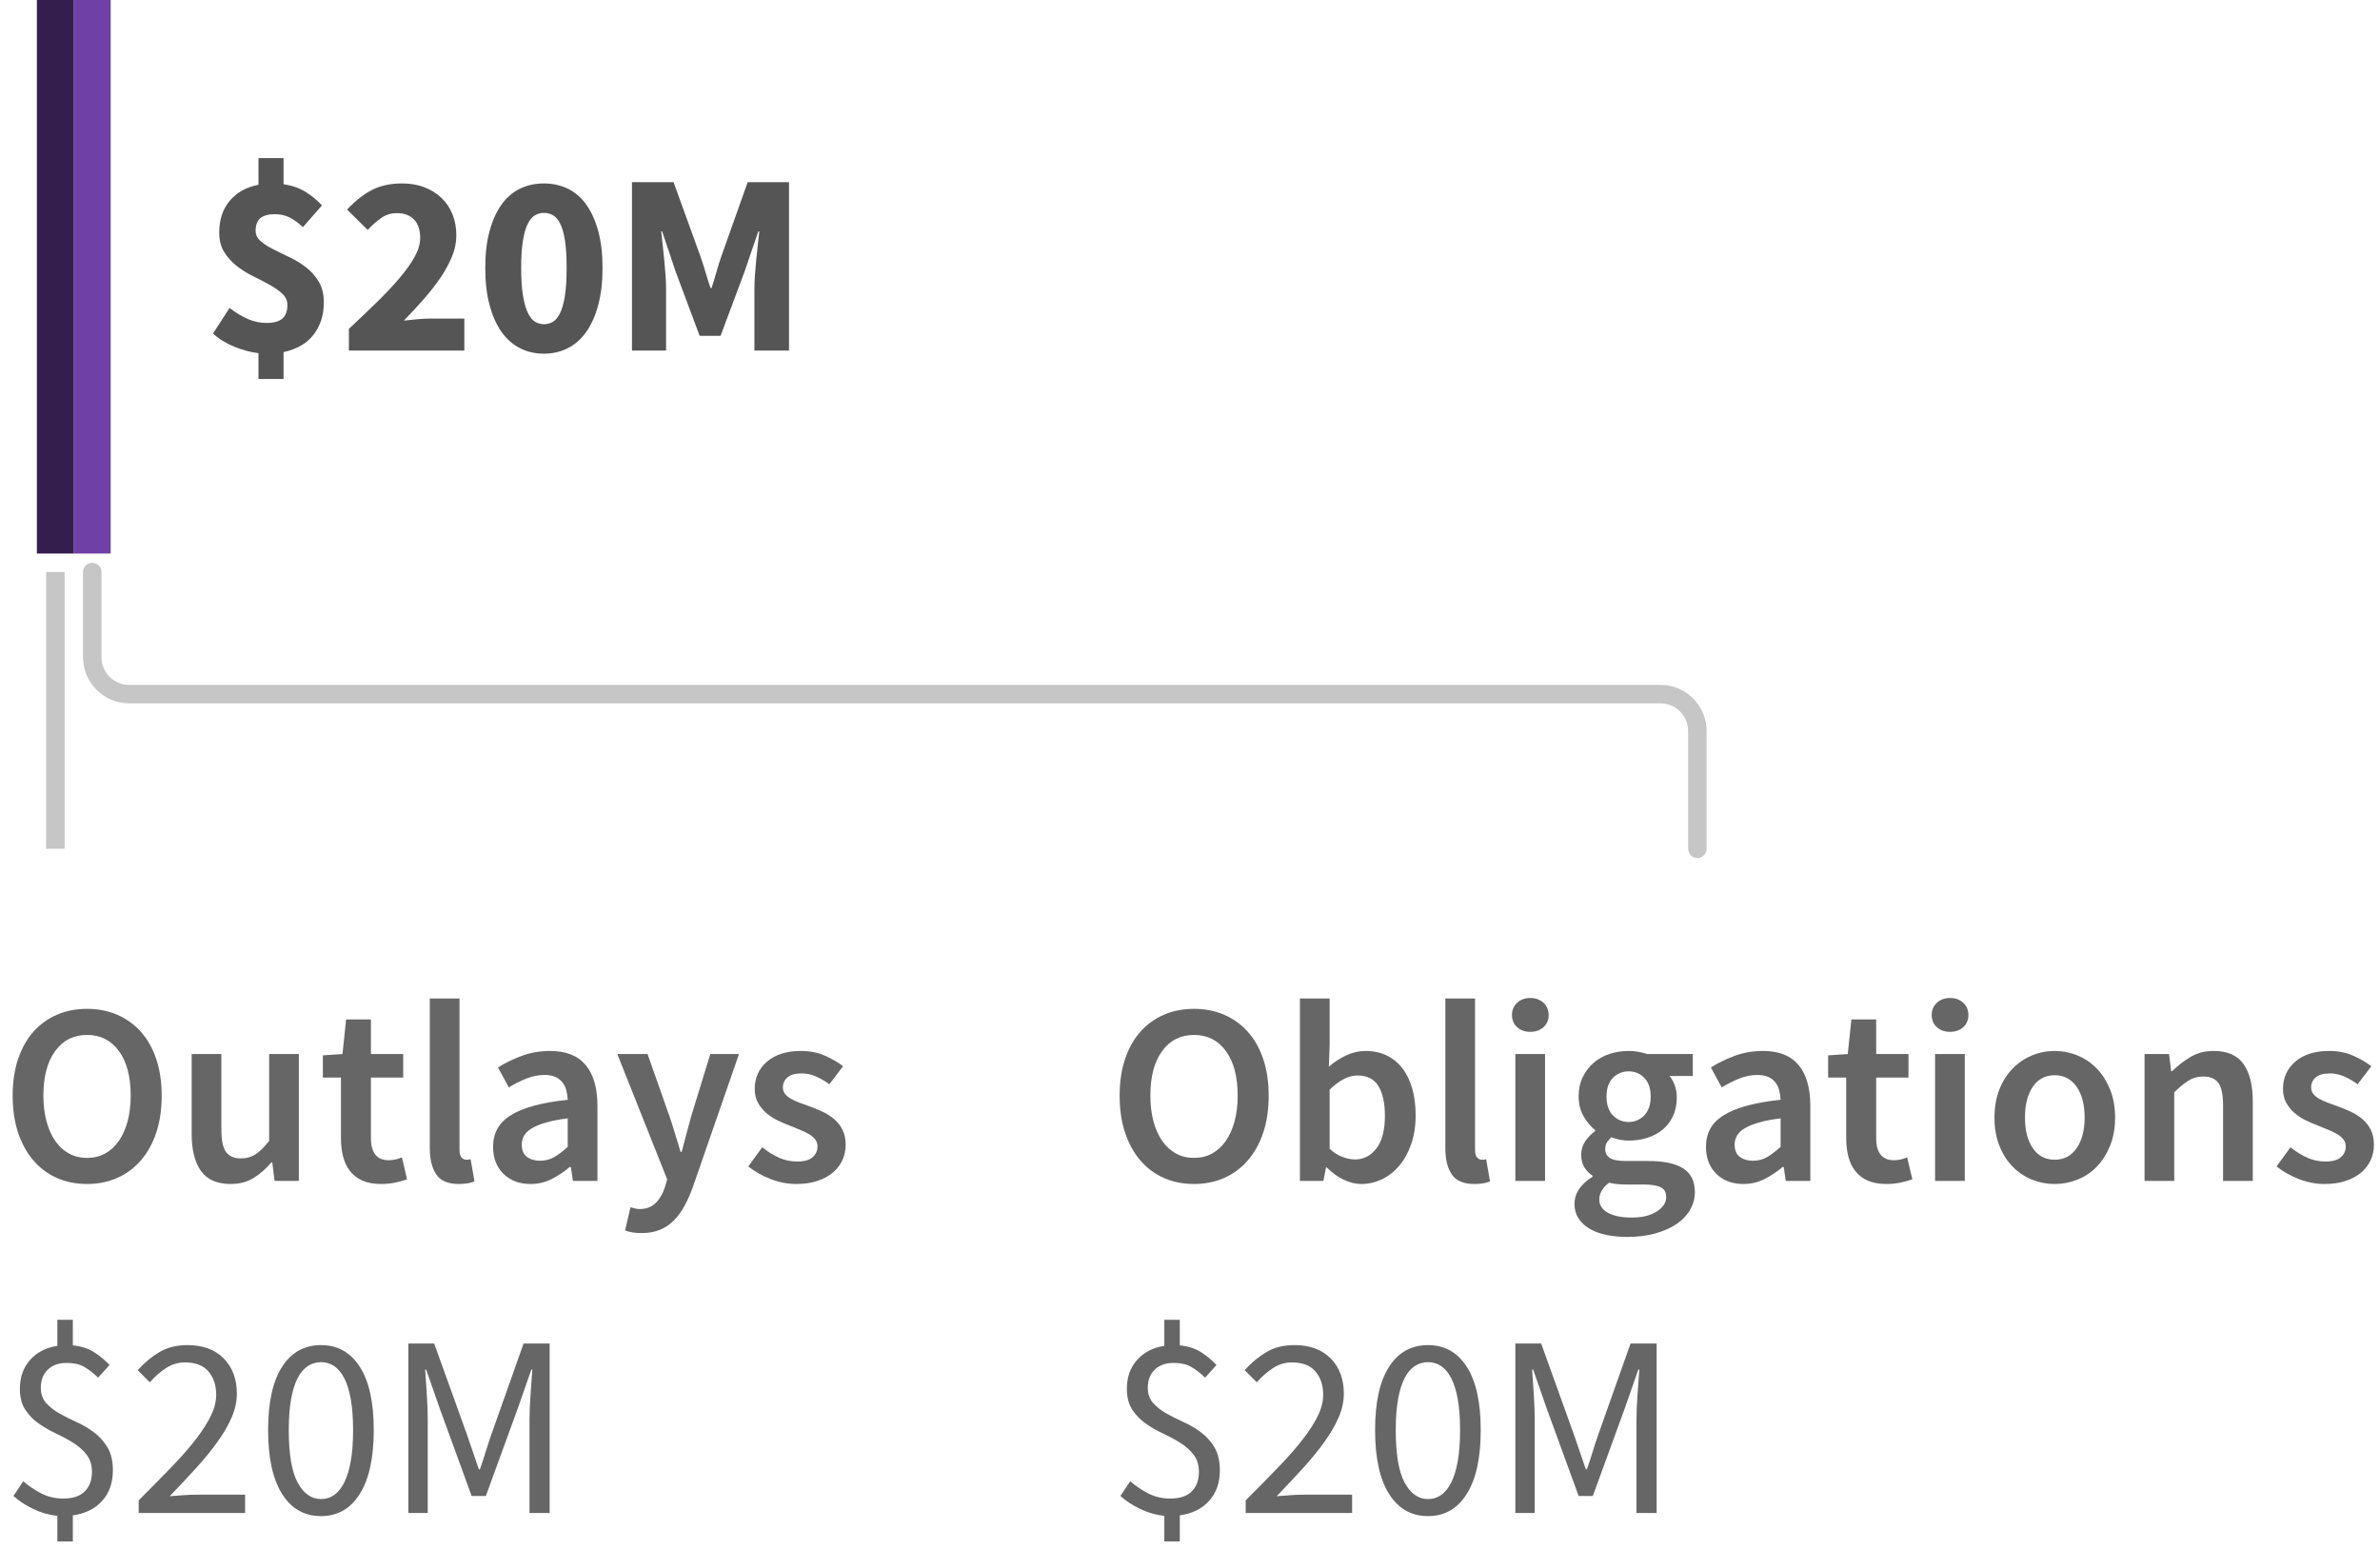
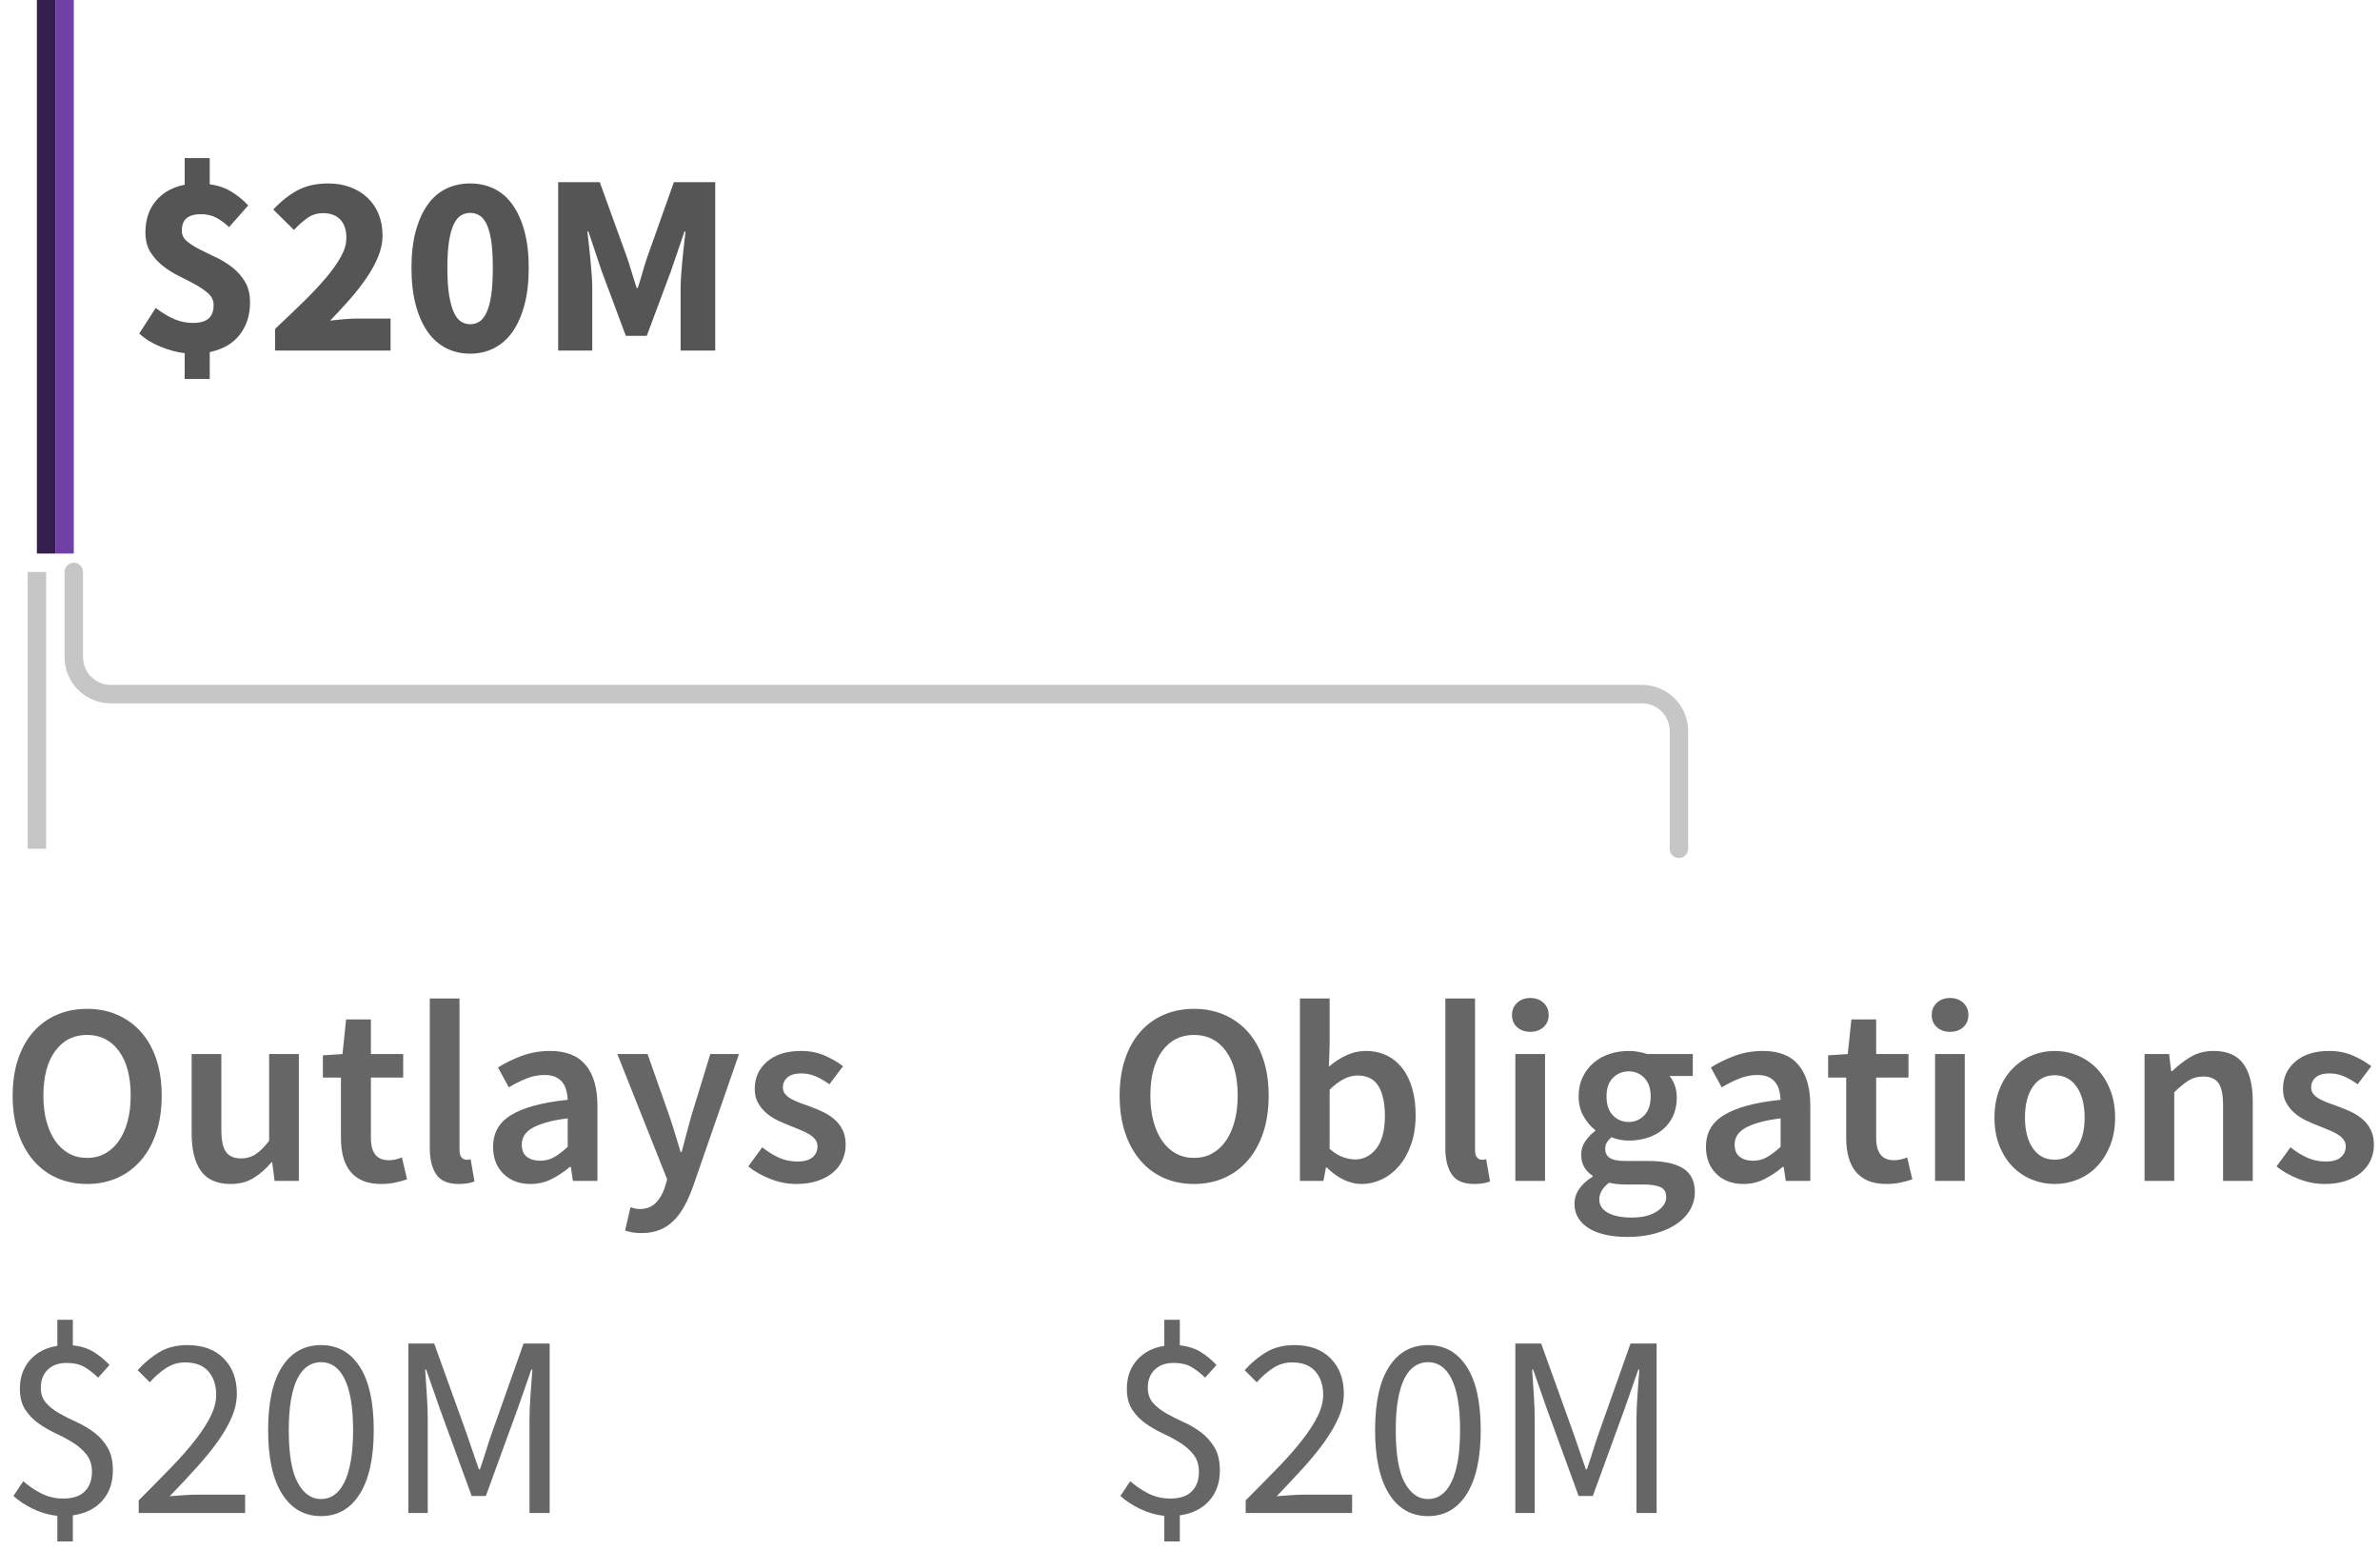
<svg xmlns="http://www.w3.org/2000/svg" width="129px" height="84px" viewBox="0 0 129 84" version="1.1">
  <g id="SVG-2.0" stroke="none" stroke-width="1" fill="none" fill-rule="evenodd">
    <g id="viz-3-desktop-outline" transform="translate(-145, -634)">
-       <g id="Law-1-B-Loan" transform="translate(145, 634)">
+       <g id="Law-1-B-Loan---Desktop" transform="translate(145, 634)">
        <path d="M4.718,64.168 C5.315,64.168 5.861,64.058 6.356,63.839 C6.851,63.62 7.278,63.302 7.637,62.887 C7.996,62.472 8.274,61.97 8.47,61.382 C8.666,60.794 8.764,60.127 8.764,59.38 C8.764,58.643 8.666,57.982 8.47,57.399 C8.274,56.816 7.996,56.323 7.637,55.922 C7.278,55.521 6.851,55.213 6.356,54.998 C5.861,54.783 5.315,54.676 4.718,54.676 C4.121,54.676 3.575,54.783 3.08,54.998 C2.585,55.213 2.161,55.521 1.806,55.922 C1.451,56.323 1.176,56.816 0.98,57.399 C0.784,57.982 0.686,58.643 0.686,59.38 C0.686,60.127 0.784,60.794 0.98,61.382 C1.176,61.97 1.451,62.472 1.806,62.887 C2.161,63.302 2.585,63.62 3.08,63.839 C3.575,64.058 4.121,64.168 4.718,64.168 Z M4.718,62.754 C4.354,62.754 4.027,62.675 3.738,62.516 C3.449,62.357 3.201,62.131 2.996,61.837 C2.791,61.543 2.632,61.188 2.52,60.773 C2.408,60.358 2.352,59.893 2.352,59.38 C2.352,58.353 2.564,57.548 2.989,56.965 C3.414,56.382 3.99,56.09 4.718,56.09 C5.446,56.09 6.022,56.382 6.447,56.965 C6.872,57.548 7.084,58.353 7.084,59.38 C7.084,59.893 7.028,60.358 6.916,60.773 C6.804,61.188 6.645,61.543 6.44,61.837 C6.235,62.131 5.987,62.357 5.698,62.516 C5.409,62.675 5.082,62.754 4.718,62.754 Z M12.502,64.168 C12.978,64.168 13.391,64.061 13.741,63.846 C14.091,63.631 14.415,63.347 14.714,62.992 L14.714,62.992 L14.756,62.992 L14.882,64 L16.198,64 L16.198,57.126 L14.588,57.126 L14.588,61.83 C14.327,62.166 14.082,62.409 13.853,62.558 C13.624,62.707 13.361,62.782 13.062,62.782 C12.689,62.782 12.418,62.665 12.25,62.432 C12.082,62.199 11.998,61.797 11.998,61.228 L11.998,61.228 L11.998,57.126 L10.388,57.126 L10.388,61.438 C10.388,62.315 10.556,62.99 10.892,63.461 C11.228,63.932 11.765,64.168 12.502,64.168 Z M20.664,64.168 C20.935,64.168 21.189,64.142 21.427,64.091 C21.665,64.04 21.877,63.981 22.064,63.916 L22.064,63.916 L21.784,62.726 C21.681,62.773 21.567,62.81 21.441,62.838 C21.315,62.866 21.191,62.88 21.07,62.88 C20.426,62.88 20.104,62.479 20.104,61.676 L20.104,61.676 L20.104,58.4 L21.854,58.4 L21.854,57.126 L20.104,57.126 L20.104,55.25 L18.76,55.25 L18.564,57.126 L17.5,57.196 L17.5,58.4 L18.48,58.4 L18.48,61.676 C18.48,62.049 18.52,62.388 18.599,62.691 C18.678,62.994 18.804,63.256 18.977,63.475 C19.15,63.694 19.374,63.865 19.649,63.986 C19.924,64.107 20.263,64.168 20.664,64.168 Z M24.864,64.168 C25.219,64.168 25.503,64.121 25.718,64.028 L25.718,64.028 L25.508,62.824 C25.443,62.843 25.394,62.852 25.361,62.852 L25.361,62.852 L25.256,62.852 C25.172,62.852 25.093,62.812 25.018,62.733 C24.943,62.654 24.906,62.516 24.906,62.32 L24.906,62.32 L24.906,54.116 L23.296,54.116 L23.296,62.236 C23.296,62.833 23.413,63.305 23.646,63.65 C23.879,63.995 24.285,64.168 24.864,64.168 Z M28.756,64.168 C29.167,64.168 29.547,64.079 29.897,63.902 C30.247,63.725 30.576,63.505 30.884,63.244 L30.884,63.244 L30.94,63.244 L31.052,64 L32.382,64 L32.382,59.926 C32.382,58.965 32.17,58.23 31.745,57.721 C31.32,57.212 30.679,56.958 29.82,56.958 C29.269,56.958 28.756,57.047 28.28,57.224 C27.804,57.401 27.375,57.611 26.992,57.854 L26.992,57.854 L27.58,58.932 C27.888,58.745 28.203,58.587 28.525,58.456 C28.847,58.325 29.176,58.26 29.512,58.26 C29.745,58.26 29.941,58.295 30.1,58.365 C30.259,58.435 30.387,58.533 30.485,58.659 C30.583,58.785 30.653,58.93 30.695,59.093 C30.737,59.256 30.763,59.427 30.772,59.604 C30.063,59.679 29.454,59.786 28.945,59.926 C28.436,60.066 28.016,60.239 27.685,60.444 C27.354,60.649 27.111,60.894 26.957,61.179 C26.803,61.464 26.726,61.788 26.726,62.152 C26.726,62.759 26.913,63.246 27.286,63.615 C27.659,63.984 28.149,64.168 28.756,64.168 Z M29.274,62.908 C28.985,62.908 28.747,62.838 28.56,62.698 C28.373,62.558 28.28,62.334 28.28,62.026 C28.28,61.858 28.322,61.699 28.406,61.55 C28.49,61.401 28.63,61.268 28.826,61.151 C29.022,61.034 29.279,60.929 29.596,60.836 C29.913,60.743 30.305,60.668 30.772,60.612 L30.772,60.612 L30.772,62.152 C30.511,62.395 30.266,62.581 30.037,62.712 C29.808,62.843 29.554,62.908 29.274,62.908 Z M34.776,66.828 C35.149,66.828 35.478,66.77 35.763,66.653 C36.048,66.536 36.3,66.368 36.519,66.149 C36.738,65.93 36.932,65.666 37.1,65.358 C37.268,65.05 37.422,64.7 37.562,64.308 L37.562,64.308 L40.054,57.126 L38.5,57.126 L37.464,60.5 C37.38,60.808 37.294,61.128 37.205,61.459 C37.116,61.79 37.03,62.115 36.946,62.432 L36.946,62.432 L36.89,62.432 C36.787,62.105 36.687,61.776 36.589,61.445 C36.491,61.114 36.391,60.799 36.288,60.5 L36.288,60.5 L35.098,57.126 L33.46,57.126 L36.162,63.916 L36.036,64.35 C35.924,64.695 35.758,64.978 35.539,65.197 C35.32,65.416 35.028,65.526 34.664,65.526 C34.58,65.526 34.494,65.514 34.405,65.491 C34.316,65.468 34.239,65.447 34.174,65.428 L34.174,65.428 L33.88,66.688 C34.011,66.735 34.146,66.77 34.286,66.793 C34.426,66.816 34.589,66.828 34.776,66.828 Z M43.162,64.168 C43.591,64.168 43.974,64.112 44.31,64 C44.646,63.888 44.926,63.736 45.15,63.545 C45.374,63.354 45.544,63.13 45.661,62.873 C45.778,62.616 45.836,62.339 45.836,62.04 C45.836,61.723 45.778,61.45 45.661,61.221 C45.544,60.992 45.39,60.799 45.199,60.64 C45.008,60.481 44.795,60.348 44.562,60.241 C44.329,60.134 44.095,60.038 43.862,59.954 C43.675,59.889 43.496,59.823 43.323,59.758 C43.15,59.693 42.999,59.623 42.868,59.548 C42.737,59.473 42.632,59.387 42.553,59.289 C42.474,59.191 42.434,59.072 42.434,58.932 C42.434,58.717 42.516,58.538 42.679,58.393 C42.842,58.248 43.097,58.176 43.442,58.176 C43.713,58.176 43.972,58.23 44.219,58.337 C44.466,58.444 44.711,58.587 44.954,58.764 L44.954,58.764 L45.696,57.784 C45.416,57.569 45.085,57.378 44.702,57.21 C44.319,57.042 43.89,56.958 43.414,56.958 C42.639,56.958 42.028,57.149 41.58,57.532 C41.132,57.915 40.908,58.409 40.908,59.016 C40.908,59.305 40.966,59.555 41.083,59.765 C41.2,59.975 41.349,60.159 41.531,60.318 C41.713,60.477 41.921,60.612 42.154,60.724 C42.387,60.836 42.616,60.934 42.84,61.018 C43.017,61.093 43.195,61.165 43.372,61.235 C43.549,61.305 43.708,61.382 43.848,61.466 C43.988,61.55 44.1,61.646 44.184,61.753 C44.268,61.86 44.31,61.984 44.31,62.124 C44.31,62.367 44.221,62.565 44.044,62.719 C43.867,62.873 43.591,62.95 43.218,62.95 C42.863,62.95 42.534,62.882 42.231,62.747 C41.928,62.612 41.622,62.423 41.314,62.18 L41.314,62.18 L40.558,63.216 C40.894,63.487 41.293,63.713 41.755,63.895 C42.217,64.077 42.686,64.168 43.162,64.168 Z M3.948,83.54 L3.948,82.126 C4.62,82.033 5.15,81.771 5.537,81.342 C5.924,80.913 6.118,80.362 6.118,79.69 C6.118,79.186 6.022,78.773 5.831,78.451 C5.64,78.129 5.399,77.858 5.11,77.639 C4.821,77.42 4.506,77.233 4.165,77.079 C3.824,76.925 3.509,76.766 3.22,76.603 C2.931,76.44 2.69,76.251 2.499,76.036 C2.308,75.821 2.212,75.546 2.212,75.21 C2.212,74.799 2.338,74.473 2.59,74.23 C2.842,73.987 3.183,73.866 3.612,73.866 C3.995,73.866 4.31,73.936 4.557,74.076 C4.804,74.216 5.059,74.412 5.32,74.664 L5.32,74.664 L5.936,73.978 C5.684,73.707 5.402,73.474 5.089,73.278 C4.776,73.082 4.396,72.961 3.948,72.914 L3.948,72.914 L3.948,71.528 L3.108,71.528 L3.108,72.942 C2.492,73.035 2,73.29 1.631,73.705 C1.262,74.12 1.078,74.641 1.078,75.266 C1.078,75.723 1.174,76.099 1.365,76.393 C1.556,76.687 1.797,76.937 2.086,77.142 C2.375,77.347 2.69,77.529 3.031,77.688 C3.372,77.847 3.687,78.017 3.976,78.199 C4.265,78.381 4.506,78.596 4.697,78.843 C4.888,79.09 4.984,79.401 4.984,79.774 C4.984,80.213 4.856,80.563 4.599,80.824 C4.342,81.085 3.953,81.216 3.43,81.216 C3.001,81.216 2.606,81.125 2.247,80.943 C1.888,80.761 1.559,80.539 1.26,80.278 L1.26,80.278 L0.728,81.076 C1.027,81.347 1.386,81.582 1.806,81.783 C2.226,81.984 2.66,82.107 3.108,82.154 L3.108,82.154 L3.108,83.54 L3.948,83.54 Z M13.286,82 L13.286,81.006 L10.696,81.006 C10.463,81.006 10.215,81.015 9.954,81.034 C9.693,81.053 9.441,81.071 9.198,81.09 C9.73,80.539 10.218,80.019 10.661,79.529 C11.104,79.039 11.487,78.568 11.809,78.115 C12.131,77.662 12.383,77.224 12.565,76.799 C12.747,76.374 12.838,75.952 12.838,75.532 C12.838,74.739 12.6,74.102 12.124,73.621 C11.648,73.14 10.995,72.9 10.164,72.9 C9.576,72.9 9.072,73.024 8.652,73.271 C8.232,73.518 7.835,73.847 7.462,74.258 L7.462,74.258 L8.12,74.916 C8.381,74.617 8.671,74.363 8.988,74.153 C9.305,73.943 9.651,73.838 10.024,73.838 C10.593,73.838 11.018,74.001 11.298,74.328 C11.578,74.655 11.718,75.075 11.718,75.588 C11.718,75.952 11.625,76.328 11.438,76.715 C11.251,77.102 10.981,77.527 10.626,77.989 C10.271,78.451 9.833,78.953 9.31,79.494 C8.787,80.035 8.19,80.642 7.518,81.314 L7.518,81.314 L7.518,82 L13.286,82 Z M17.402,82.168 C18.298,82.168 18.998,81.767 19.502,80.964 C20.006,80.161 20.258,79.009 20.258,77.506 C20.258,76.003 20.006,74.86 19.502,74.076 C18.998,73.292 18.298,72.9 17.402,72.9 C16.497,72.9 15.792,73.292 15.288,74.076 C14.784,74.86 14.532,76.003 14.532,77.506 C14.532,79.009 14.784,80.161 15.288,80.964 C15.792,81.767 16.497,82.168 17.402,82.168 Z M17.402,81.244 C16.879,81.244 16.457,80.948 16.135,80.355 C15.813,79.762 15.652,78.813 15.652,77.506 C15.652,76.853 15.694,76.293 15.778,75.826 C15.862,75.359 15.981,74.979 16.135,74.685 C16.289,74.391 16.473,74.174 16.688,74.034 C16.903,73.894 17.141,73.824 17.402,73.824 C17.663,73.824 17.899,73.894 18.109,74.034 C18.319,74.174 18.501,74.391 18.655,74.685 C18.809,74.979 18.928,75.359 19.012,75.826 C19.096,76.293 19.138,76.853 19.138,77.506 C19.138,78.159 19.096,78.722 19.012,79.193 C18.928,79.664 18.809,80.052 18.655,80.355 C18.501,80.658 18.319,80.882 18.109,81.027 C17.899,81.172 17.663,81.244 17.402,81.244 Z M23.184,82 L23.184,76.946 C23.184,76.535 23.168,76.083 23.135,75.588 C23.102,75.093 23.072,74.641 23.044,74.23 L23.044,74.23 L23.1,74.23 L23.828,76.316 L25.564,81.076 L26.334,81.076 L28.07,76.316 L28.798,74.23 L28.854,74.23 C28.826,74.641 28.793,75.093 28.756,75.588 C28.719,76.083 28.7,76.535 28.7,76.946 L28.7,76.946 L28.7,82 L29.792,82 L29.792,72.816 L28.378,72.816 L26.642,77.716 C26.53,78.033 26.425,78.353 26.327,78.675 C26.229,78.997 26.124,79.317 26.012,79.634 L26.012,79.634 L25.956,79.634 C25.844,79.317 25.734,78.997 25.627,78.675 C25.52,78.353 25.41,78.033 25.298,77.716 L25.298,77.716 L23.534,72.816 L22.134,72.816 L22.134,82 L23.184,82 Z" id="Outlays$20M" fill="#666666" fill-rule="nonzero" />
        <path d="M64.718,64.168 C65.315,64.168 65.861,64.058 66.356,63.839 C66.851,63.62 67.278,63.302 67.637,62.887 C67.996,62.472 68.274,61.97 68.47,61.382 C68.666,60.794 68.764,60.127 68.764,59.38 C68.764,58.643 68.666,57.982 68.47,57.399 C68.274,56.816 67.996,56.323 67.637,55.922 C67.278,55.521 66.851,55.213 66.356,54.998 C65.861,54.783 65.315,54.676 64.718,54.676 C64.121,54.676 63.575,54.783 63.08,54.998 C62.585,55.213 62.161,55.521 61.806,55.922 C61.451,56.323 61.176,56.816 60.98,57.399 C60.784,57.982 60.686,58.643 60.686,59.38 C60.686,60.127 60.784,60.794 60.98,61.382 C61.176,61.97 61.451,62.472 61.806,62.887 C62.161,63.302 62.585,63.62 63.08,63.839 C63.575,64.058 64.121,64.168 64.718,64.168 Z M64.718,62.754 C64.354,62.754 64.027,62.675 63.738,62.516 C63.449,62.357 63.201,62.131 62.996,61.837 C62.791,61.543 62.632,61.188 62.52,60.773 C62.408,60.358 62.352,59.893 62.352,59.38 C62.352,58.353 62.564,57.548 62.989,56.965 C63.414,56.382 63.99,56.09 64.718,56.09 C65.446,56.09 66.022,56.382 66.447,56.965 C66.872,57.548 67.084,58.353 67.084,59.38 C67.084,59.893 67.028,60.358 66.916,60.773 C66.804,61.188 66.645,61.543 66.44,61.837 C66.235,62.131 65.987,62.357 65.698,62.516 C65.409,62.675 65.082,62.754 64.718,62.754 Z M73.79,64.168 C74.173,64.168 74.541,64.084 74.896,63.916 C75.251,63.748 75.563,63.505 75.834,63.188 C76.105,62.871 76.322,62.481 76.485,62.019 C76.648,61.557 76.73,61.032 76.73,60.444 C76.73,59.912 76.669,59.431 76.548,59.002 C76.427,58.573 76.249,58.206 76.016,57.903 C75.783,57.6 75.498,57.366 75.162,57.203 C74.826,57.04 74.443,56.958 74.014,56.958 C73.659,56.958 73.312,57.037 72.971,57.196 C72.63,57.355 72.315,57.56 72.026,57.812 L72.026,57.812 L72.068,56.664 L72.068,54.116 L70.458,54.116 L70.458,64 L71.732,64 L71.872,63.272 L71.914,63.272 C72.203,63.561 72.509,63.783 72.831,63.937 C73.153,64.091 73.473,64.168 73.79,64.168 Z M73.454,62.838 C73.249,62.838 73.027,62.796 72.789,62.712 C72.551,62.628 72.311,62.479 72.068,62.264 L72.068,62.264 L72.068,59.058 C72.591,58.545 73.095,58.288 73.58,58.288 C74.103,58.288 74.481,58.479 74.714,58.862 C74.947,59.245 75.064,59.781 75.064,60.472 C75.064,61.256 74.91,61.846 74.602,62.243 C74.294,62.64 73.911,62.838 73.454,62.838 Z M79.908,64.168 C80.263,64.168 80.547,64.121 80.762,64.028 L80.762,64.028 L80.552,62.824 C80.487,62.843 80.438,62.852 80.405,62.852 L80.405,62.852 L80.3,62.852 C80.216,62.852 80.137,62.812 80.062,62.733 C79.987,62.654 79.95,62.516 79.95,62.32 L79.95,62.32 L79.95,54.116 L78.34,54.116 L78.34,62.236 C78.34,62.833 78.457,63.305 78.69,63.65 C78.923,63.995 79.329,64.168 79.908,64.168 Z M82.946,55.922 C83.235,55.922 83.473,55.838 83.66,55.67 C83.847,55.502 83.94,55.283 83.94,55.012 C83.94,54.741 83.847,54.52 83.66,54.347 C83.473,54.174 83.235,54.088 82.946,54.088 C82.657,54.088 82.419,54.174 82.232,54.347 C82.045,54.52 81.952,54.741 81.952,55.012 C81.952,55.283 82.045,55.502 82.232,55.67 C82.419,55.838 82.657,55.922 82.946,55.922 Z M83.744,64 L83.744,57.126 L82.134,57.126 L82.134,64 L83.744,64 Z M88.196,67.038 C88.756,67.038 89.262,66.975 89.715,66.849 C90.168,66.723 90.553,66.553 90.87,66.338 C91.187,66.123 91.432,65.867 91.605,65.568 C91.778,65.269 91.864,64.952 91.864,64.616 C91.864,64.019 91.652,63.587 91.227,63.321 C90.802,63.055 90.175,62.922 89.344,62.922 L89.344,62.922 L88.126,62.922 C87.706,62.922 87.414,62.866 87.251,62.754 C87.088,62.642 87.006,62.488 87.006,62.292 C87.006,62.133 87.036,62.007 87.097,61.914 C87.158,61.821 87.239,61.727 87.342,61.634 C87.501,61.699 87.659,61.746 87.818,61.774 C87.977,61.802 88.131,61.816 88.28,61.816 C88.644,61.816 88.985,61.765 89.302,61.662 C89.619,61.559 89.895,61.41 90.128,61.214 C90.361,61.018 90.546,60.775 90.681,60.486 C90.816,60.197 90.884,59.861 90.884,59.478 C90.884,59.235 90.847,59.014 90.772,58.813 C90.697,58.612 90.604,58.447 90.492,58.316 L90.492,58.316 L91.752,58.316 L91.752,57.126 L89.288,57.126 C89.148,57.079 88.992,57.04 88.819,57.007 C88.646,56.974 88.467,56.958 88.28,56.958 C87.916,56.958 87.571,57.012 87.244,57.119 C86.917,57.226 86.63,57.385 86.383,57.595 C86.136,57.805 85.937,58.064 85.788,58.372 C85.639,58.68 85.564,59.03 85.564,59.422 C85.564,59.833 85.655,60.194 85.837,60.507 C86.019,60.82 86.227,61.065 86.46,61.242 L86.46,61.242 L86.46,61.298 C86.264,61.438 86.089,61.618 85.935,61.837 C85.781,62.056 85.704,62.301 85.704,62.572 C85.704,62.852 85.762,63.085 85.879,63.272 C85.996,63.459 86.143,63.608 86.32,63.72 L86.32,63.72 L86.32,63.776 C86.003,63.972 85.76,64.194 85.592,64.441 C85.424,64.688 85.34,64.957 85.34,65.246 C85.34,65.545 85.412,65.806 85.557,66.03 C85.702,66.254 85.9,66.441 86.152,66.59 C86.404,66.739 86.705,66.851 87.055,66.926 C87.405,67.001 87.785,67.038 88.196,67.038 Z M88.28,60.808 C87.944,60.808 87.659,60.689 87.426,60.451 C87.193,60.213 87.076,59.87 87.076,59.422 C87.076,58.983 87.193,58.647 87.426,58.414 C87.659,58.181 87.944,58.064 88.28,58.064 C88.616,58.064 88.898,58.183 89.127,58.421 C89.356,58.659 89.47,58.993 89.47,59.422 C89.47,59.87 89.353,60.213 89.12,60.451 C88.887,60.689 88.607,60.808 88.28,60.808 Z M88.448,65.988 C87.897,65.988 87.466,65.902 87.153,65.729 C86.84,65.556 86.684,65.316 86.684,65.008 C86.684,64.672 86.861,64.369 87.216,64.098 C87.468,64.163 87.781,64.196 88.154,64.196 L88.154,64.196 L89.092,64.196 C89.484,64.196 89.785,64.243 89.995,64.336 C90.205,64.429 90.31,64.611 90.31,64.882 C90.31,65.181 90.14,65.44 89.799,65.659 C89.458,65.878 89.008,65.988 88.448,65.988 Z M94.496,64.168 C94.907,64.168 95.287,64.079 95.637,63.902 C95.987,63.725 96.316,63.505 96.624,63.244 L96.624,63.244 L96.68,63.244 L96.792,64 L98.122,64 L98.122,59.926 C98.122,58.965 97.91,58.23 97.485,57.721 C97.06,57.212 96.419,56.958 95.56,56.958 C95.009,56.958 94.496,57.047 94.02,57.224 C93.544,57.401 93.115,57.611 92.732,57.854 L92.732,57.854 L93.32,58.932 C93.628,58.745 93.943,58.587 94.265,58.456 C94.587,58.325 94.916,58.26 95.252,58.26 C95.485,58.26 95.681,58.295 95.84,58.365 C95.999,58.435 96.127,58.533 96.225,58.659 C96.323,58.785 96.393,58.93 96.435,59.093 C96.477,59.256 96.503,59.427 96.512,59.604 C95.803,59.679 95.194,59.786 94.685,59.926 C94.176,60.066 93.756,60.239 93.425,60.444 C93.094,60.649 92.851,60.894 92.697,61.179 C92.543,61.464 92.466,61.788 92.466,62.152 C92.466,62.759 92.653,63.246 93.026,63.615 C93.399,63.984 93.889,64.168 94.496,64.168 Z M95.014,62.908 C94.725,62.908 94.487,62.838 94.3,62.698 C94.113,62.558 94.02,62.334 94.02,62.026 C94.02,61.858 94.062,61.699 94.146,61.55 C94.23,61.401 94.37,61.268 94.566,61.151 C94.762,61.034 95.019,60.929 95.336,60.836 C95.653,60.743 96.045,60.668 96.512,60.612 L96.512,60.612 L96.512,62.152 C96.251,62.395 96.006,62.581 95.777,62.712 C95.548,62.843 95.294,62.908 95.014,62.908 Z M102.252,64.168 C102.523,64.168 102.777,64.142 103.015,64.091 C103.253,64.04 103.465,63.981 103.652,63.916 L103.652,63.916 L103.372,62.726 C103.269,62.773 103.155,62.81 103.029,62.838 C102.903,62.866 102.779,62.88 102.658,62.88 C102.014,62.88 101.692,62.479 101.692,61.676 L101.692,61.676 L101.692,58.4 L103.442,58.4 L103.442,57.126 L101.692,57.126 L101.692,55.25 L100.348,55.25 L100.152,57.126 L99.088,57.196 L99.088,58.4 L100.068,58.4 L100.068,61.676 C100.068,62.049 100.108,62.388 100.187,62.691 C100.266,62.994 100.392,63.256 100.565,63.475 C100.738,63.694 100.962,63.865 101.237,63.986 C101.512,64.107 101.851,64.168 102.252,64.168 Z M105.696,55.922 C105.985,55.922 106.223,55.838 106.41,55.67 C106.597,55.502 106.69,55.283 106.69,55.012 C106.69,54.741 106.597,54.52 106.41,54.347 C106.223,54.174 105.985,54.088 105.696,54.088 C105.407,54.088 105.169,54.174 104.982,54.347 C104.795,54.52 104.702,54.741 104.702,55.012 C104.702,55.283 104.795,55.502 104.982,55.67 C105.169,55.838 105.407,55.922 105.696,55.922 Z M106.494,64 L106.494,57.126 L104.884,57.126 L104.884,64 L106.494,64 Z M111.366,64.168 C111.795,64.168 112.208,64.089 112.605,63.93 C113.002,63.771 113.349,63.538 113.648,63.23 C113.947,62.922 114.187,62.544 114.369,62.096 C114.551,61.648 114.642,61.139 114.642,60.57 C114.642,60.001 114.551,59.492 114.369,59.044 C114.187,58.596 113.947,58.218 113.648,57.91 C113.349,57.602 113.002,57.366 112.605,57.203 C112.208,57.04 111.795,56.958 111.366,56.958 C110.937,56.958 110.526,57.04 110.134,57.203 C109.742,57.366 109.394,57.602 109.091,57.91 C108.788,58.218 108.547,58.596 108.37,59.044 C108.193,59.492 108.104,60.001 108.104,60.57 C108.104,61.139 108.193,61.648 108.37,62.096 C108.547,62.544 108.788,62.922 109.091,63.23 C109.394,63.538 109.742,63.771 110.134,63.93 C110.526,64.089 110.937,64.168 111.366,64.168 Z M111.366,62.852 C110.862,62.852 110.468,62.644 110.183,62.229 C109.898,61.814 109.756,61.261 109.756,60.57 C109.756,59.87 109.898,59.312 110.183,58.897 C110.468,58.482 110.862,58.274 111.366,58.274 C111.87,58.274 112.267,58.482 112.556,58.897 C112.845,59.312 112.99,59.87 112.99,60.57 C112.99,61.261 112.845,61.814 112.556,62.229 C112.267,62.644 111.87,62.852 111.366,62.852 Z M117.848,64 L117.848,59.198 C118.137,58.918 118.396,58.706 118.625,58.561 C118.854,58.416 119.117,58.344 119.416,58.344 C119.799,58.344 120.074,58.461 120.242,58.694 C120.41,58.927 120.494,59.329 120.494,59.898 L120.494,59.898 L120.494,64 L122.104,64 L122.104,59.688 C122.104,58.811 121.936,58.136 121.6,57.665 C121.264,57.194 120.727,56.958 119.99,56.958 C119.514,56.958 119.096,57.065 118.737,57.28 C118.378,57.495 118.044,57.751 117.736,58.05 L117.736,58.05 L117.68,58.05 L117.568,57.126 L116.238,57.126 L116.238,64 L117.848,64 Z M125.996,64.168 C126.425,64.168 126.808,64.112 127.144,64 C127.48,63.888 127.76,63.736 127.984,63.545 C128.208,63.354 128.378,63.13 128.495,62.873 C128.612,62.616 128.67,62.339 128.67,62.04 C128.67,61.723 128.612,61.45 128.495,61.221 C128.378,60.992 128.224,60.799 128.033,60.64 C127.842,60.481 127.629,60.348 127.396,60.241 C127.163,60.134 126.929,60.038 126.696,59.954 C126.509,59.889 126.33,59.823 126.157,59.758 C125.984,59.693 125.833,59.623 125.702,59.548 C125.571,59.473 125.466,59.387 125.387,59.289 C125.308,59.191 125.268,59.072 125.268,58.932 C125.268,58.717 125.35,58.538 125.513,58.393 C125.676,58.248 125.931,58.176 126.276,58.176 C126.547,58.176 126.806,58.23 127.053,58.337 C127.3,58.444 127.545,58.587 127.788,58.764 L127.788,58.764 L128.53,57.784 C128.25,57.569 127.919,57.378 127.536,57.21 C127.153,57.042 126.724,56.958 126.248,56.958 C125.473,56.958 124.862,57.149 124.414,57.532 C123.966,57.915 123.742,58.409 123.742,59.016 C123.742,59.305 123.8,59.555 123.917,59.765 C124.034,59.975 124.183,60.159 124.365,60.318 C124.547,60.477 124.755,60.612 124.988,60.724 C125.221,60.836 125.45,60.934 125.674,61.018 C125.851,61.093 126.029,61.165 126.206,61.235 C126.383,61.305 126.542,61.382 126.682,61.466 C126.822,61.55 126.934,61.646 127.018,61.753 C127.102,61.86 127.144,61.984 127.144,62.124 C127.144,62.367 127.055,62.565 126.878,62.719 C126.701,62.873 126.425,62.95 126.052,62.95 C125.697,62.95 125.368,62.882 125.065,62.747 C124.762,62.612 124.456,62.423 124.148,62.18 L124.148,62.18 L123.392,63.216 C123.728,63.487 124.127,63.713 124.589,63.895 C125.051,64.077 125.52,64.168 125.996,64.168 Z M63.948,83.54 L63.948,82.126 C64.62,82.033 65.15,81.771 65.537,81.342 C65.924,80.913 66.118,80.362 66.118,79.69 C66.118,79.186 66.022,78.773 65.831,78.451 C65.64,78.129 65.399,77.858 65.11,77.639 C64.821,77.42 64.506,77.233 64.165,77.079 C63.824,76.925 63.509,76.766 63.22,76.603 C62.931,76.44 62.69,76.251 62.499,76.036 C62.308,75.821 62.212,75.546 62.212,75.21 C62.212,74.799 62.338,74.473 62.59,74.23 C62.842,73.987 63.183,73.866 63.612,73.866 C63.995,73.866 64.31,73.936 64.557,74.076 C64.804,74.216 65.059,74.412 65.32,74.664 L65.32,74.664 L65.936,73.978 C65.684,73.707 65.402,73.474 65.089,73.278 C64.776,73.082 64.396,72.961 63.948,72.914 L63.948,72.914 L63.948,71.528 L63.108,71.528 L63.108,72.942 C62.492,73.035 62,73.29 61.631,73.705 C61.262,74.12 61.078,74.641 61.078,75.266 C61.078,75.723 61.174,76.099 61.365,76.393 C61.556,76.687 61.797,76.937 62.086,77.142 C62.375,77.347 62.69,77.529 63.031,77.688 C63.372,77.847 63.687,78.017 63.976,78.199 C64.265,78.381 64.506,78.596 64.697,78.843 C64.888,79.09 64.984,79.401 64.984,79.774 C64.984,80.213 64.856,80.563 64.599,80.824 C64.342,81.085 63.953,81.216 63.43,81.216 C63.001,81.216 62.606,81.125 62.247,80.943 C61.888,80.761 61.559,80.539 61.26,80.278 L61.26,80.278 L60.728,81.076 C61.027,81.347 61.386,81.582 61.806,81.783 C62.226,81.984 62.66,82.107 63.108,82.154 L63.108,82.154 L63.108,83.54 L63.948,83.54 Z M73.286,82 L73.286,81.006 L70.696,81.006 C70.463,81.006 70.215,81.015 69.954,81.034 C69.693,81.053 69.441,81.071 69.198,81.09 C69.73,80.539 70.218,80.019 70.661,79.529 C71.104,79.039 71.487,78.568 71.809,78.115 C72.131,77.662 72.383,77.224 72.565,76.799 C72.747,76.374 72.838,75.952 72.838,75.532 C72.838,74.739 72.6,74.102 72.124,73.621 C71.648,73.14 70.995,72.9 70.164,72.9 C69.576,72.9 69.072,73.024 68.652,73.271 C68.232,73.518 67.835,73.847 67.462,74.258 L67.462,74.258 L68.12,74.916 C68.381,74.617 68.671,74.363 68.988,74.153 C69.305,73.943 69.651,73.838 70.024,73.838 C70.593,73.838 71.018,74.001 71.298,74.328 C71.578,74.655 71.718,75.075 71.718,75.588 C71.718,75.952 71.625,76.328 71.438,76.715 C71.251,77.102 70.981,77.527 70.626,77.989 C70.271,78.451 69.833,78.953 69.31,79.494 C68.787,80.035 68.19,80.642 67.518,81.314 L67.518,81.314 L67.518,82 L73.286,82 Z M77.402,82.168 C78.298,82.168 78.998,81.767 79.502,80.964 C80.006,80.161 80.258,79.009 80.258,77.506 C80.258,76.003 80.006,74.86 79.502,74.076 C78.998,73.292 78.298,72.9 77.402,72.9 C76.497,72.9 75.792,73.292 75.288,74.076 C74.784,74.86 74.532,76.003 74.532,77.506 C74.532,79.009 74.784,80.161 75.288,80.964 C75.792,81.767 76.497,82.168 77.402,82.168 Z M77.402,81.244 C76.879,81.244 76.457,80.948 76.135,80.355 C75.813,79.762 75.652,78.813 75.652,77.506 C75.652,76.853 75.694,76.293 75.778,75.826 C75.862,75.359 75.981,74.979 76.135,74.685 C76.289,74.391 76.473,74.174 76.688,74.034 C76.903,73.894 77.141,73.824 77.402,73.824 C77.663,73.824 77.899,73.894 78.109,74.034 C78.319,74.174 78.501,74.391 78.655,74.685 C78.809,74.979 78.928,75.359 79.012,75.826 C79.096,76.293 79.138,76.853 79.138,77.506 C79.138,78.159 79.096,78.722 79.012,79.193 C78.928,79.664 78.809,80.052 78.655,80.355 C78.501,80.658 78.319,80.882 78.109,81.027 C77.899,81.172 77.663,81.244 77.402,81.244 Z M83.184,82 L83.184,76.946 C83.184,76.535 83.168,76.083 83.135,75.588 C83.102,75.093 83.072,74.641 83.044,74.23 L83.044,74.23 L83.1,74.23 L83.828,76.316 L85.564,81.076 L86.334,81.076 L88.07,76.316 L88.798,74.23 L88.854,74.23 C88.826,74.641 88.793,75.093 88.756,75.588 C88.719,76.083 88.7,76.535 88.7,76.946 L88.7,76.946 L88.7,82 L89.792,82 L89.792,72.816 L88.378,72.816 L86.642,77.716 C86.53,78.033 86.425,78.353 86.327,78.675 C86.229,78.997 86.124,79.317 86.012,79.634 L86.012,79.634 L85.956,79.634 C85.844,79.317 85.734,78.997 85.627,78.675 C85.52,78.353 85.41,78.033 85.298,77.716 L85.298,77.716 L83.534,72.816 L82.134,72.816 L82.134,82 L83.184,82 Z" id="Obligations$20M" fill="#666666" fill-rule="nonzero" />
-         <path d="M92,31 L92,35.618 C92,36.722 91.105,37.618 90,37.618 L7,37.618 C5.895,37.618 5,38.513 5,39.618 L5,46 L5,46" id="Line-Copy-7" stroke="#C6C6C6" stroke-linecap="round" transform="translate(48.5, 38.5) scale(-1, 1) translate(-48.5, -38.5) " />
-         <line x1="3" y1="31" x2="3" y2="46" id="Line" stroke="#C6C6C6" />
-         <path d="M15.368,20.54 L15.368,19.084 C16.096,18.925 16.642,18.606 17.006,18.125 C17.37,17.644 17.552,17.068 17.552,16.396 C17.552,15.948 17.461,15.572 17.279,15.269 C17.097,14.966 16.868,14.707 16.593,14.492 C16.318,14.277 16.021,14.095 15.704,13.946 C15.387,13.797 15.09,13.652 14.815,13.512 C14.54,13.372 14.311,13.225 14.129,13.071 C13.947,12.917 13.856,12.728 13.856,12.504 C13.856,12.187 13.945,11.958 14.122,11.818 C14.299,11.678 14.556,11.608 14.892,11.608 C15.191,11.608 15.457,11.666 15.69,11.783 C15.923,11.9 16.166,12.075 16.418,12.308 L16.418,12.308 L17.454,11.132 C17.183,10.843 16.88,10.595 16.544,10.39 C16.208,10.185 15.816,10.049 15.368,9.984 L15.368,9.984 L15.368,8.57 L14.01,8.57 L14.01,10.012 C13.347,10.143 12.827,10.434 12.449,10.887 C12.071,11.34 11.882,11.911 11.882,12.602 C11.882,13.022 11.973,13.377 12.155,13.666 C12.337,13.955 12.566,14.207 12.841,14.422 C13.116,14.637 13.413,14.821 13.73,14.975 C14.047,15.129 14.344,15.283 14.619,15.437 C14.894,15.591 15.123,15.752 15.305,15.92 C15.487,16.088 15.578,16.293 15.578,16.536 C15.578,16.863 15.487,17.105 15.305,17.264 C15.123,17.423 14.836,17.502 14.444,17.502 C14.108,17.502 13.779,17.434 13.457,17.299 C13.135,17.164 12.797,16.961 12.442,16.69 L12.442,16.69 L11.546,18.076 C11.873,18.375 12.262,18.615 12.715,18.797 C13.168,18.979 13.599,19.093 14.01,19.14 L14.01,19.14 L14.01,20.54 L15.368,20.54 Z M25.168,19 L25.168,17.264 L23.376,17.264 C23.161,17.264 22.916,17.276 22.641,17.299 C22.366,17.322 22.116,17.348 21.892,17.376 C22.256,17.003 22.608,16.622 22.949,16.235 C23.29,15.848 23.593,15.46 23.859,15.073 C24.125,14.686 24.337,14.298 24.496,13.911 C24.655,13.524 24.734,13.143 24.734,12.77 C24.734,12.341 24.664,11.953 24.524,11.608 C24.384,11.263 24.183,10.966 23.922,10.719 C23.661,10.472 23.35,10.28 22.991,10.145 C22.632,10.01 22.233,9.942 21.794,9.942 C21.159,9.942 20.613,10.061 20.156,10.299 C19.699,10.537 19.251,10.889 18.812,11.356 L18.812,11.356 L19.932,12.462 C20.156,12.219 20.394,12.007 20.646,11.825 C20.898,11.643 21.187,11.552 21.514,11.552 C21.906,11.552 22.214,11.666 22.438,11.895 C22.662,12.124 22.774,12.457 22.774,12.896 C22.774,13.213 22.678,13.547 22.487,13.897 C22.296,14.247 22.03,14.625 21.689,15.031 C21.348,15.437 20.942,15.871 20.471,16.333 C20,16.795 19.479,17.292 18.91,17.824 L18.91,17.824 L18.91,19 L25.168,19 Z M29.48,19.168 C29.956,19.168 30.39,19.068 30.782,18.867 C31.174,18.666 31.508,18.37 31.783,17.978 C32.058,17.586 32.273,17.101 32.427,16.522 C32.581,15.943 32.658,15.276 32.658,14.52 C32.658,13.764 32.581,13.101 32.427,12.532 C32.273,11.963 32.058,11.484 31.783,11.097 C31.508,10.71 31.174,10.42 30.782,10.229 C30.39,10.038 29.956,9.942 29.48,9.942 C29.004,9.942 28.57,10.038 28.178,10.229 C27.786,10.42 27.452,10.71 27.177,11.097 C26.902,11.484 26.687,11.963 26.533,12.532 C26.379,13.101 26.302,13.764 26.302,14.52 C26.302,15.276 26.379,15.943 26.533,16.522 C26.687,17.101 26.902,17.586 27.177,17.978 C27.452,18.37 27.786,18.666 28.178,18.867 C28.57,19.068 29.004,19.168 29.48,19.168 Z M29.48,17.572 C29.312,17.572 29.153,17.528 29.004,17.439 C28.855,17.35 28.724,17.189 28.612,16.956 C28.5,16.723 28.411,16.41 28.346,16.018 C28.281,15.626 28.248,15.127 28.248,14.52 C28.248,13.913 28.281,13.416 28.346,13.029 C28.411,12.642 28.5,12.338 28.612,12.119 C28.724,11.9 28.855,11.748 29.004,11.664 C29.153,11.58 29.312,11.538 29.48,11.538 C29.657,11.538 29.821,11.58 29.97,11.664 C30.119,11.748 30.25,11.9 30.362,12.119 C30.474,12.338 30.56,12.642 30.621,13.029 C30.682,13.416 30.712,13.913 30.712,14.52 C30.712,15.127 30.682,15.626 30.621,16.018 C30.56,16.41 30.474,16.723 30.362,16.956 C30.25,17.189 30.119,17.35 29.97,17.439 C29.821,17.528 29.657,17.572 29.48,17.572 Z M36.102,19 L36.102,15.654 C36.102,15.43 36.093,15.183 36.074,14.912 C36.055,14.641 36.032,14.368 36.004,14.093 C35.976,13.818 35.948,13.547 35.92,13.281 C35.892,13.015 35.864,12.77 35.836,12.546 L35.836,12.546 L35.892,12.546 L36.62,14.716 L37.922,18.202 L39.056,18.202 L40.358,14.716 L41.1,12.546 L41.156,12.546 C41.128,12.77 41.1,13.015 41.072,13.281 C41.044,13.547 41.016,13.818 40.988,14.093 C40.96,14.368 40.937,14.641 40.918,14.912 C40.899,15.183 40.89,15.43 40.89,15.654 L40.89,15.654 L40.89,19 L42.766,19 L42.766,9.872 L40.526,9.872 L39.084,13.932 C38.991,14.203 38.904,14.48 38.825,14.765 C38.746,15.05 38.659,15.332 38.566,15.612 L38.566,15.612 L38.51,15.612 C38.417,15.332 38.328,15.05 38.244,14.765 C38.16,14.48 38.071,14.203 37.978,13.932 L37.978,13.932 L36.508,9.872 L34.254,9.872 L34.254,19 L36.102,19 Z" id="$20M" fill="#555555" fill-rule="nonzero" />
+         <path d="M91,31 L91,35.618 C91,36.722 90.105,37.618 89,37.618 L6,37.618 C4.895,37.618 4,38.513 4,39.618 L4,46 L4,46" id="Line-Copy-7" stroke="#C6C6C6" stroke-linecap="round" transform="translate(47.5, 38.5) scale(-1, 1) translate(-47.5, -38.5) " />
+         <line x1="2" y1="31" x2="2" y2="46" id="Line" stroke="#C6C6C6" />
+         <path d="M11.368,20.54 L11.368,19.084 C12.096,18.925 12.642,18.606 13.006,18.125 C13.37,17.644 13.552,17.068 13.552,16.396 C13.552,15.948 13.461,15.572 13.279,15.269 C13.097,14.966 12.868,14.707 12.593,14.492 C12.318,14.277 12.021,14.095 11.704,13.946 C11.387,13.797 11.09,13.652 10.815,13.512 C10.54,13.372 10.311,13.225 10.129,13.071 C9.947,12.917 9.856,12.728 9.856,12.504 C9.856,12.187 9.945,11.958 10.122,11.818 C10.299,11.678 10.556,11.608 10.892,11.608 C11.191,11.608 11.457,11.666 11.69,11.783 C11.923,11.9 12.166,12.075 12.418,12.308 L12.418,12.308 L13.454,11.132 C13.183,10.843 12.88,10.595 12.544,10.39 C12.208,10.185 11.816,10.049 11.368,9.984 L11.368,9.984 L11.368,8.57 L10.01,8.57 L10.01,10.012 C9.347,10.143 8.827,10.434 8.449,10.887 C8.071,11.34 7.882,11.911 7.882,12.602 C7.882,13.022 7.973,13.377 8.155,13.666 C8.337,13.955 8.566,14.207 8.841,14.422 C9.116,14.637 9.413,14.821 9.73,14.975 C10.047,15.129 10.344,15.283 10.619,15.437 C10.894,15.591 11.123,15.752 11.305,15.92 C11.487,16.088 11.578,16.293 11.578,16.536 C11.578,16.863 11.487,17.105 11.305,17.264 C11.123,17.423 10.836,17.502 10.444,17.502 C10.108,17.502 9.779,17.434 9.457,17.299 C9.135,17.164 8.797,16.961 8.442,16.69 L8.442,16.69 L7.546,18.076 C7.873,18.375 8.262,18.615 8.715,18.797 C9.168,18.979 9.599,19.093 10.01,19.14 L10.01,19.14 L10.01,20.54 L11.368,20.54 Z M21.168,19 L21.168,17.264 L19.376,17.264 C19.161,17.264 18.916,17.276 18.641,17.299 C18.366,17.322 18.116,17.348 17.892,17.376 C18.256,17.003 18.608,16.622 18.949,16.235 C19.29,15.848 19.593,15.46 19.859,15.073 C20.125,14.686 20.337,14.298 20.496,13.911 C20.655,13.524 20.734,13.143 20.734,12.77 C20.734,12.341 20.664,11.953 20.524,11.608 C20.384,11.263 20.183,10.966 19.922,10.719 C19.661,10.472 19.35,10.28 18.991,10.145 C18.632,10.01 18.233,9.942 17.794,9.942 C17.159,9.942 16.613,10.061 16.156,10.299 C15.699,10.537 15.251,10.889 14.812,11.356 L14.812,11.356 L15.932,12.462 C16.156,12.219 16.394,12.007 16.646,11.825 C16.898,11.643 17.187,11.552 17.514,11.552 C17.906,11.552 18.214,11.666 18.438,11.895 C18.662,12.124 18.774,12.457 18.774,12.896 C18.774,13.213 18.678,13.547 18.487,13.897 C18.296,14.247 18.03,14.625 17.689,15.031 C17.348,15.437 16.942,15.871 16.471,16.333 C16,16.795 15.479,17.292 14.91,17.824 L14.91,17.824 L14.91,19 L21.168,19 Z M25.48,19.168 C25.956,19.168 26.39,19.068 26.782,18.867 C27.174,18.666 27.508,18.37 27.783,17.978 C28.058,17.586 28.273,17.101 28.427,16.522 C28.581,15.943 28.658,15.276 28.658,14.52 C28.658,13.764 28.581,13.101 28.427,12.532 C28.273,11.963 28.058,11.484 27.783,11.097 C27.508,10.71 27.174,10.42 26.782,10.229 C26.39,10.038 25.956,9.942 25.48,9.942 C25.004,9.942 24.57,10.038 24.178,10.229 C23.786,10.42 23.452,10.71 23.177,11.097 C22.902,11.484 22.687,11.963 22.533,12.532 C22.379,13.101 22.302,13.764 22.302,14.52 C22.302,15.276 22.379,15.943 22.533,16.522 C22.687,17.101 22.902,17.586 23.177,17.978 C23.452,18.37 23.786,18.666 24.178,18.867 C24.57,19.068 25.004,19.168 25.48,19.168 Z M25.48,17.572 C25.312,17.572 25.153,17.528 25.004,17.439 C24.855,17.35 24.724,17.189 24.612,16.956 C24.5,16.723 24.411,16.41 24.346,16.018 C24.281,15.626 24.248,15.127 24.248,14.52 C24.248,13.913 24.281,13.416 24.346,13.029 C24.411,12.642 24.5,12.338 24.612,12.119 C24.724,11.9 24.855,11.748 25.004,11.664 C25.153,11.58 25.312,11.538 25.48,11.538 C25.657,11.538 25.821,11.58 25.97,11.664 C26.119,11.748 26.25,11.9 26.362,12.119 C26.474,12.338 26.56,12.642 26.621,13.029 C26.682,13.416 26.712,13.913 26.712,14.52 C26.712,15.127 26.682,15.626 26.621,16.018 C26.56,16.41 26.474,16.723 26.362,16.956 C26.25,17.189 26.119,17.35 25.97,17.439 C25.821,17.528 25.657,17.572 25.48,17.572 Z M32.102,19 L32.102,15.654 C32.102,15.43 32.093,15.183 32.074,14.912 C32.055,14.641 32.032,14.368 32.004,14.093 C31.976,13.818 31.948,13.547 31.92,13.281 C31.892,13.015 31.864,12.77 31.836,12.546 L31.836,12.546 L31.892,12.546 L32.62,14.716 L33.922,18.202 L35.056,18.202 L36.358,14.716 L37.1,12.546 L37.156,12.546 C37.128,12.77 37.1,13.015 37.072,13.281 C37.044,13.547 37.016,13.818 36.988,14.093 C36.96,14.368 36.937,14.641 36.918,14.912 C36.899,15.183 36.89,15.43 36.89,15.654 L36.89,15.654 L36.89,19 L38.766,19 L38.766,9.872 L36.526,9.872 L35.084,13.932 C34.991,14.203 34.904,14.48 34.825,14.765 C34.746,15.05 34.659,15.332 34.566,15.612 L34.566,15.612 L34.51,15.612 C34.417,15.332 34.328,15.05 34.244,14.765 C34.16,14.48 34.071,14.203 33.978,13.932 L33.978,13.932 L32.508,9.872 L30.254,9.872 L30.254,19 L32.102,19 Z" id="$20M" fill="#555555" fill-rule="nonzero" />
        <g id="Group-Copy" transform="translate(2, 0)">
-           <rect id="obligated" fill="#6F41A7" x="2" y="0" width="2" height="30" />
-           <rect id="outlays" fill="#331E4D" x="0" y="0" width="2" height="30" />
+           <rect id="obligated" fill="#6F41A7" x="1" y="0" width="1" height="30" />
+           <rect id="outlays" fill="#331E4D" x="0" y="0" width="1" height="30" />
        </g>
      </g>
    </g>
  </g>
</svg>
